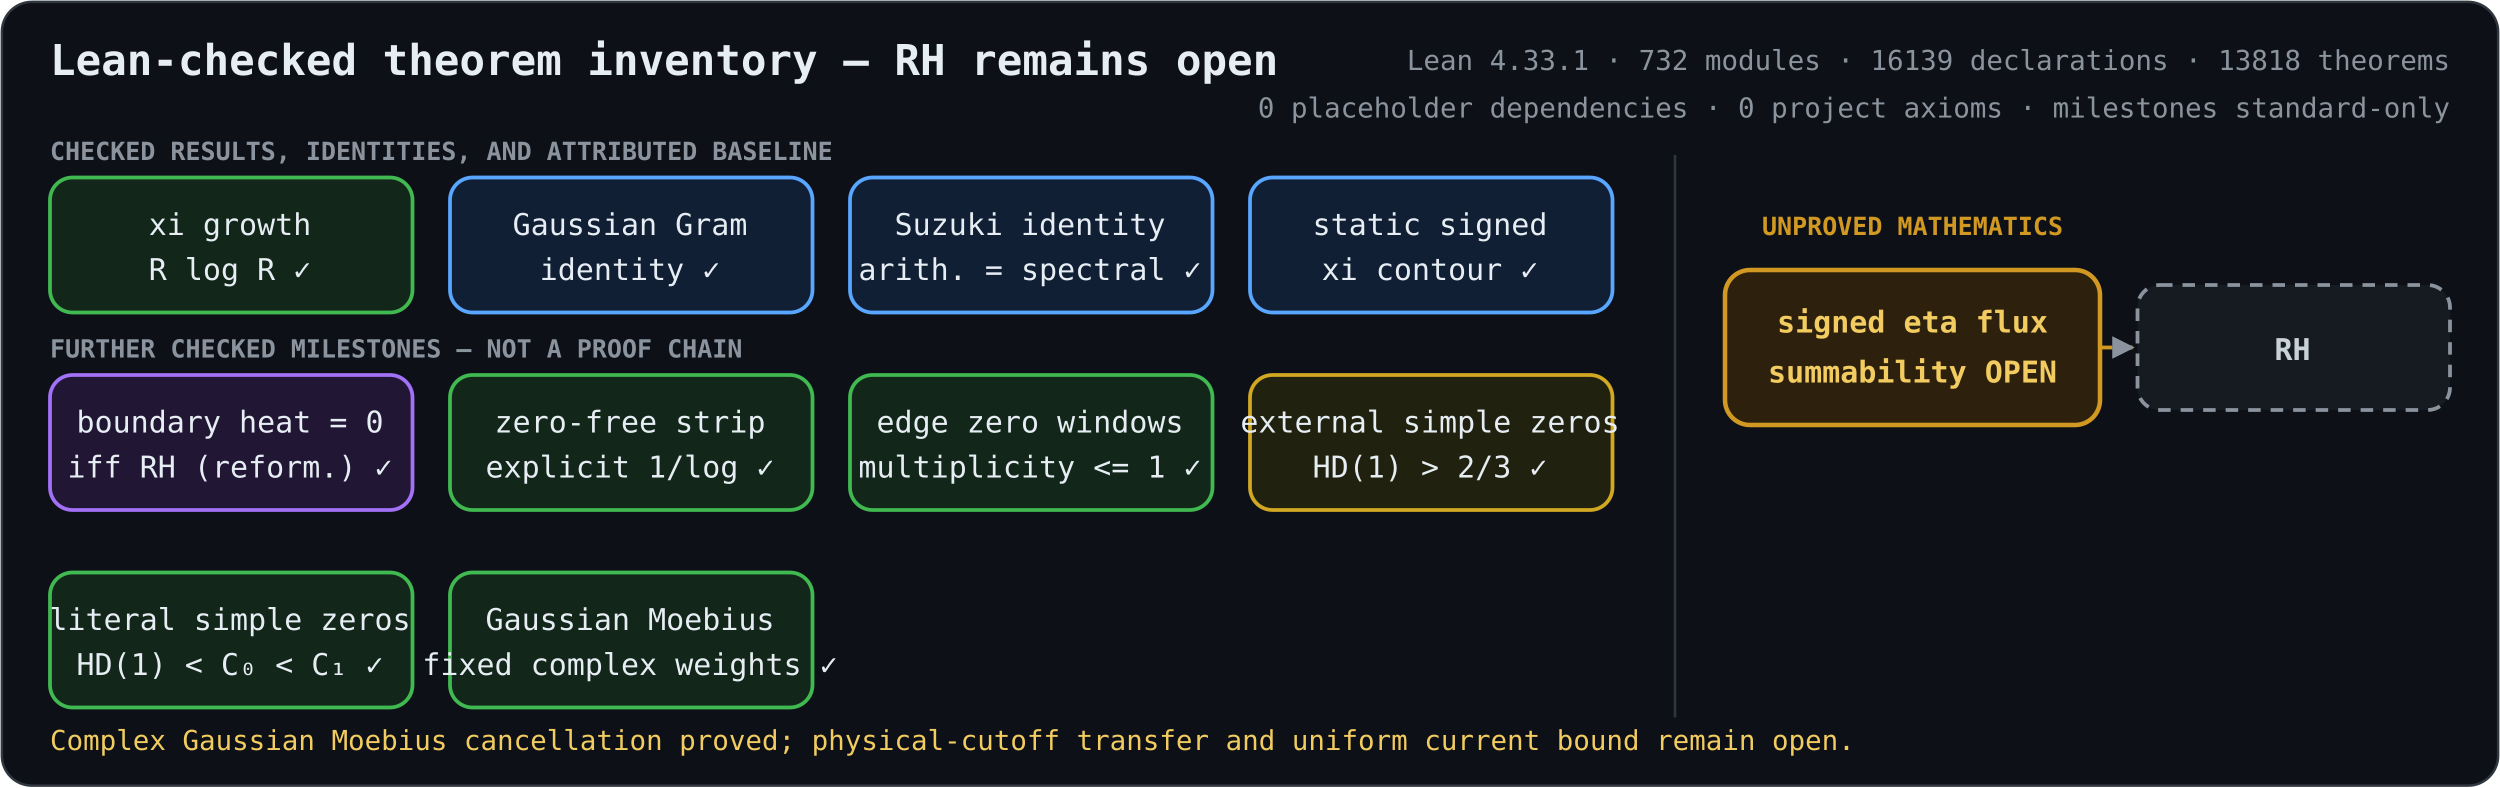
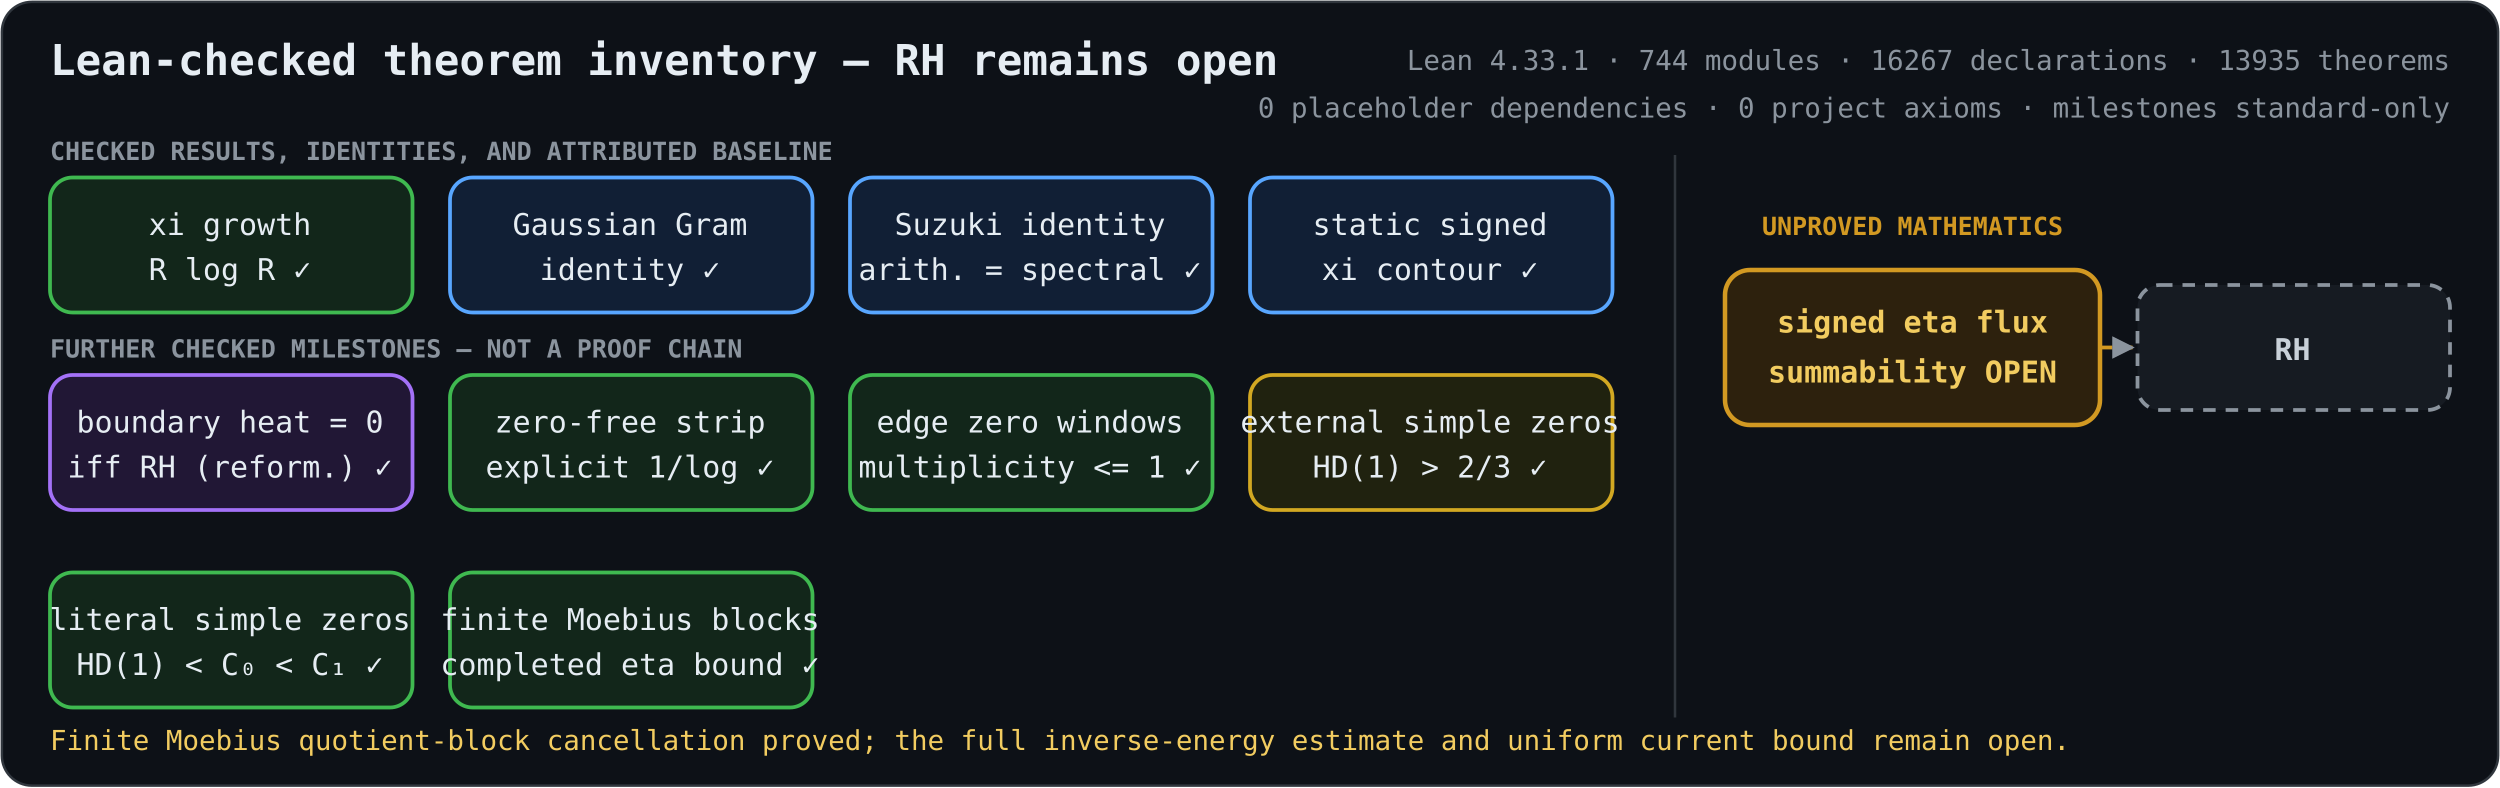
<svg xmlns="http://www.w3.org/2000/svg" role="img" aria-labelledby="title description" viewBox="0 0 1000 315">
  <defs>
    <marker id="arrow" viewBox="0 0 10 10" refX="9" refY="5" markerWidth="6" markerHeight="6" orient="auto-start-reverse">
      <path d="M 0 0 L 10 5 L 0 10 z" fill="#8b949e" />
    </marker>
    <style>
      .bg { fill: #0d1117; stroke: #30363d; }
      text { fill: #e6edf3; font-family: ui-monospace, SFMono-Regular, Menlo, Consolas, monospace; font-size: 12px; text-anchor: middle; }
      .heading { font-size: 17px; font-weight: 700; text-anchor: start; }
      .metrics { fill: #8b949e; font-size: 11px; text-anchor: end; }
      .proved rect { fill: #12261a; stroke: #3fb950; stroke-width: 1.5; }
      .proved.equivalence rect { fill: #211735; stroke: #a371f7; }
      .proved.bridge rect { fill: #111f35; stroke: #58a6ff; }
      .proved.external rect { fill: #20220f; stroke: #d2a822; }
      .open rect { fill: #2d210d; stroke: #d29922; stroke-width: 1.8; }
      .goal rect { fill: #161b22; stroke: #8b949e; stroke-width: 1.5; stroke-dasharray: 5 4; }
      .open text { fill: #f2cc60; font-weight: 700; }
      .goal text { fill: #c9d1d9; font-weight: 700; }
      .open-edge { fill: none; stroke: #d29922; stroke-width: 1.5; stroke-dasharray: 5 4; marker-end: url(#arrow); }
      .section { fill: #8b949e; font-size: 10px; font-weight: 700; text-anchor: start; }
      .gap-label { fill: #d29922; font-size: 10px; font-weight: 700; }
      .frontier { fill: #f2cc60; font-size: 11px; text-anchor: start; }
    </style>
  </defs>
  <rect class="bg" x="0.75" y="0.75" width="998.5" height="313.5" rx="12" />
  <text class="heading" x="20" y="30">Lean-checked theorem inventory — RH remains open</text>
-   <text class="metrics" x="980" y="28">Lean 4.33.1 · 732 modules · 16139 declarations · 13818 theorems</text>
+   <text class="metrics" x="980" y="28">Lean 4.33.1 · 744 modules · 16267 declarations · 13935 theorems</text>
  <text class="metrics" x="980" y="47">0 placeholder dependencies · 0 project axioms · milestones standard-only</text>
  <text class="section" x="20" y="64">CHECKED RESULTS, IDENTITIES, AND ATTRIBUTED BASELINE</text>
  <text class="section" x="20" y="143">FURTHER CHECKED MILESTONES — NOT A PROOF CHAIN</text>
  <line x1="670" y1="62" x2="670" y2="287" stroke="#30363d" />
  <text class="gap-label" x="765" y="94">UNPROVED MATHEMATICS</text>
  <path class="open-edge" d="M840 139 H853" />
  <g class="proved unconditional">
    <rect x="20" y="71" width="145" height="54" rx="9" />
    <text x="92" y="94">xi growth</text>
    <text x="92" y="112">R log R  ✓</text>
  </g>
  <g class="proved bridge">
    <rect x="180" y="71" width="145" height="54" rx="9" />
    <text x="252" y="94">Gaussian Gram</text>
    <text x="252" y="112">identity  ✓</text>
  </g>
  <g class="proved bridge">
    <rect x="340" y="71" width="145" height="54" rx="9" />
    <text x="412" y="94">Suzuki identity</text>
    <text x="412" y="112">arith. = spectral  ✓</text>
  </g>
  <g class="proved bridge">
    <rect x="500" y="71" width="145" height="54" rx="9" />
    <text x="572" y="94">static signed</text>
    <text x="572" y="112">xi contour  ✓</text>
  </g>
  <g class="proved equivalence">
    <rect x="20" y="150" width="145" height="54" rx="9" />
    <text x="92" y="173">boundary heat = 0</text>
    <text x="92" y="191">iff RH (reform.)  ✓</text>
  </g>
  <g class="proved unconditional">
    <rect x="180" y="150" width="145" height="54" rx="9" />
    <text x="252" y="173">zero-free strip</text>
    <text x="252" y="191">explicit 1/log  ✓</text>
  </g>
  <g class="proved unconditional">
    <rect x="340" y="150" width="145" height="54" rx="9" />
    <text x="412" y="173">edge zero windows</text>
    <text x="412" y="191">multiplicity &lt;= 1  ✓</text>
  </g>
  <g class="proved external">
    <rect x="500" y="150" width="145" height="54" rx="9" />
    <text x="572" y="173">external simple zeros</text>
    <text x="572" y="191">HD(1) &gt; 2/3  ✓</text>
  </g>
  <g class="proved unconditional">
    <rect x="20" y="229" width="145" height="54" rx="9" />
    <text x="92" y="252">literal simple zeros</text>
    <text x="92" y="270">HD(1) &lt; C₀ &lt; C₁  ✓</text>
  </g>
  <g class="proved unconditional">
    <rect x="180" y="229" width="145" height="54" rx="9" />
-     <text x="252" y="252">Gaussian Moebius</text>
-     <text x="252" y="270">fixed complex weights  ✓</text>
+     <text x="252" y="252">finite Moebius blocks</text>
+     <text x="252" y="270">completed eta bound  ✓</text>
  </g>
  <g class="open">
    <rect x="690" y="108" width="150" height="62" rx="10" />
    <text x="765" y="133">signed eta flux</text>
    <text x="765" y="153">summability OPEN</text>
  </g>
  <g class="goal">
    <rect x="855" y="114" width="125" height="50" rx="9" />
    <text x="917" y="144">RH</text>
  </g>
-   <text class="frontier" x="20" y="300">Complex Gaussian Moebius cancellation proved; physical-cutoff transfer and uniform current bound remain open.</text>
+   <text class="frontier" x="20" y="300">Finite Moebius quotient-block cancellation proved; the full inverse-energy estimate and uniform current bound remain open.</text>
</svg>
